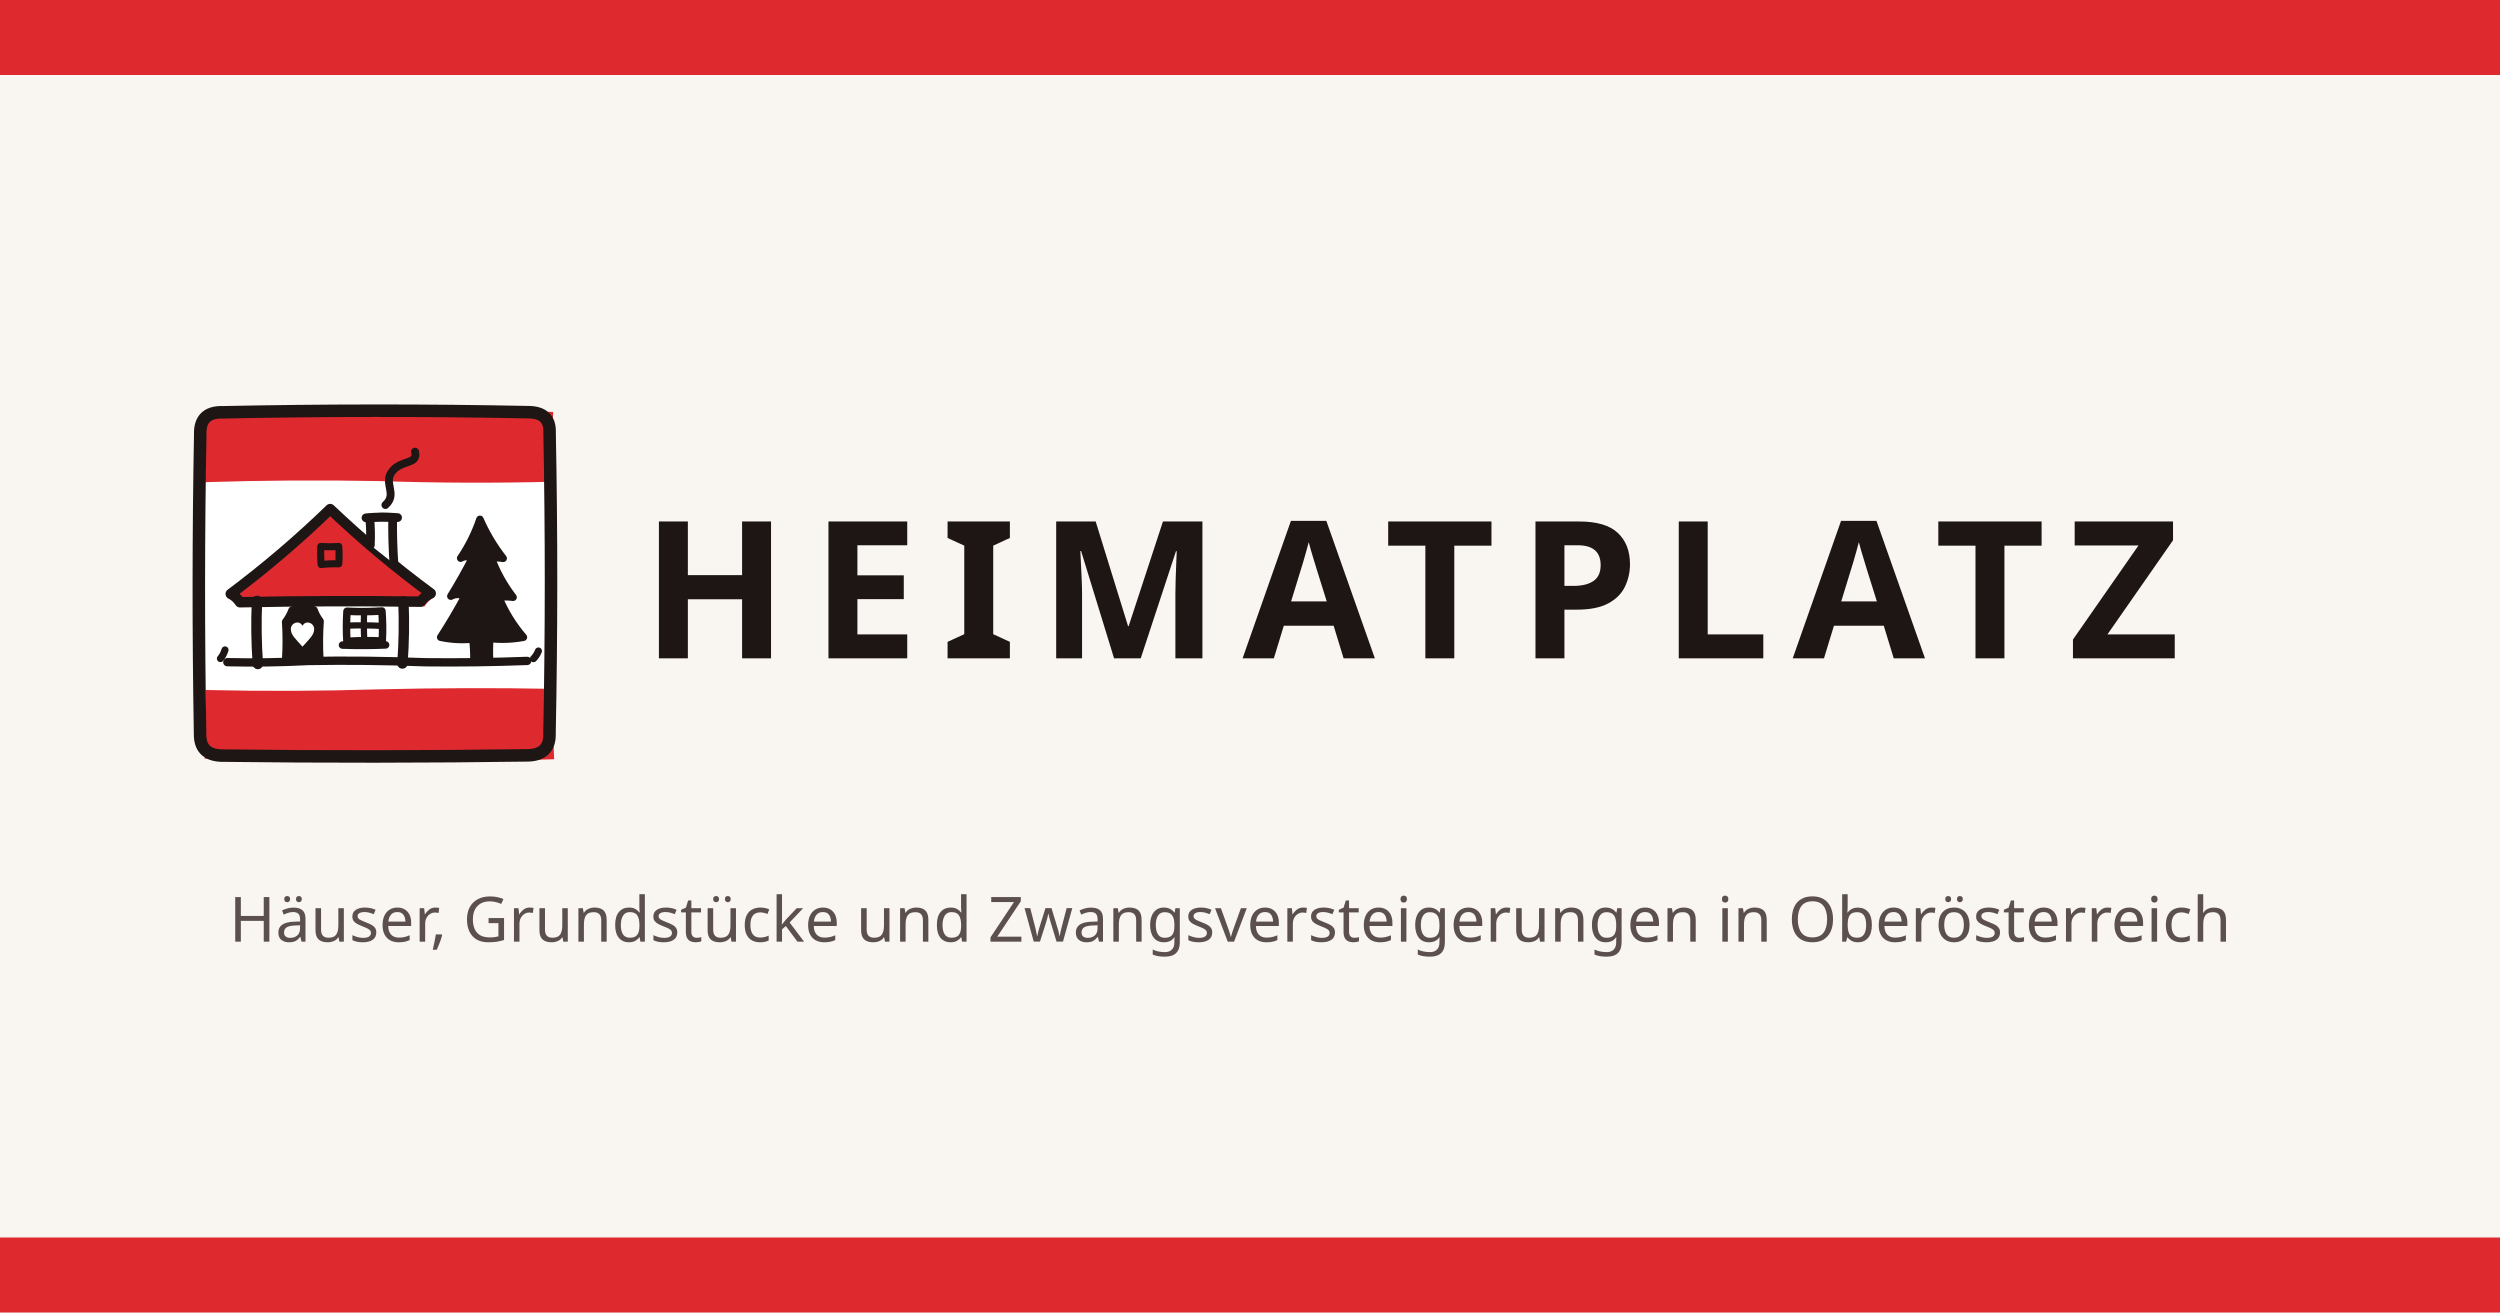
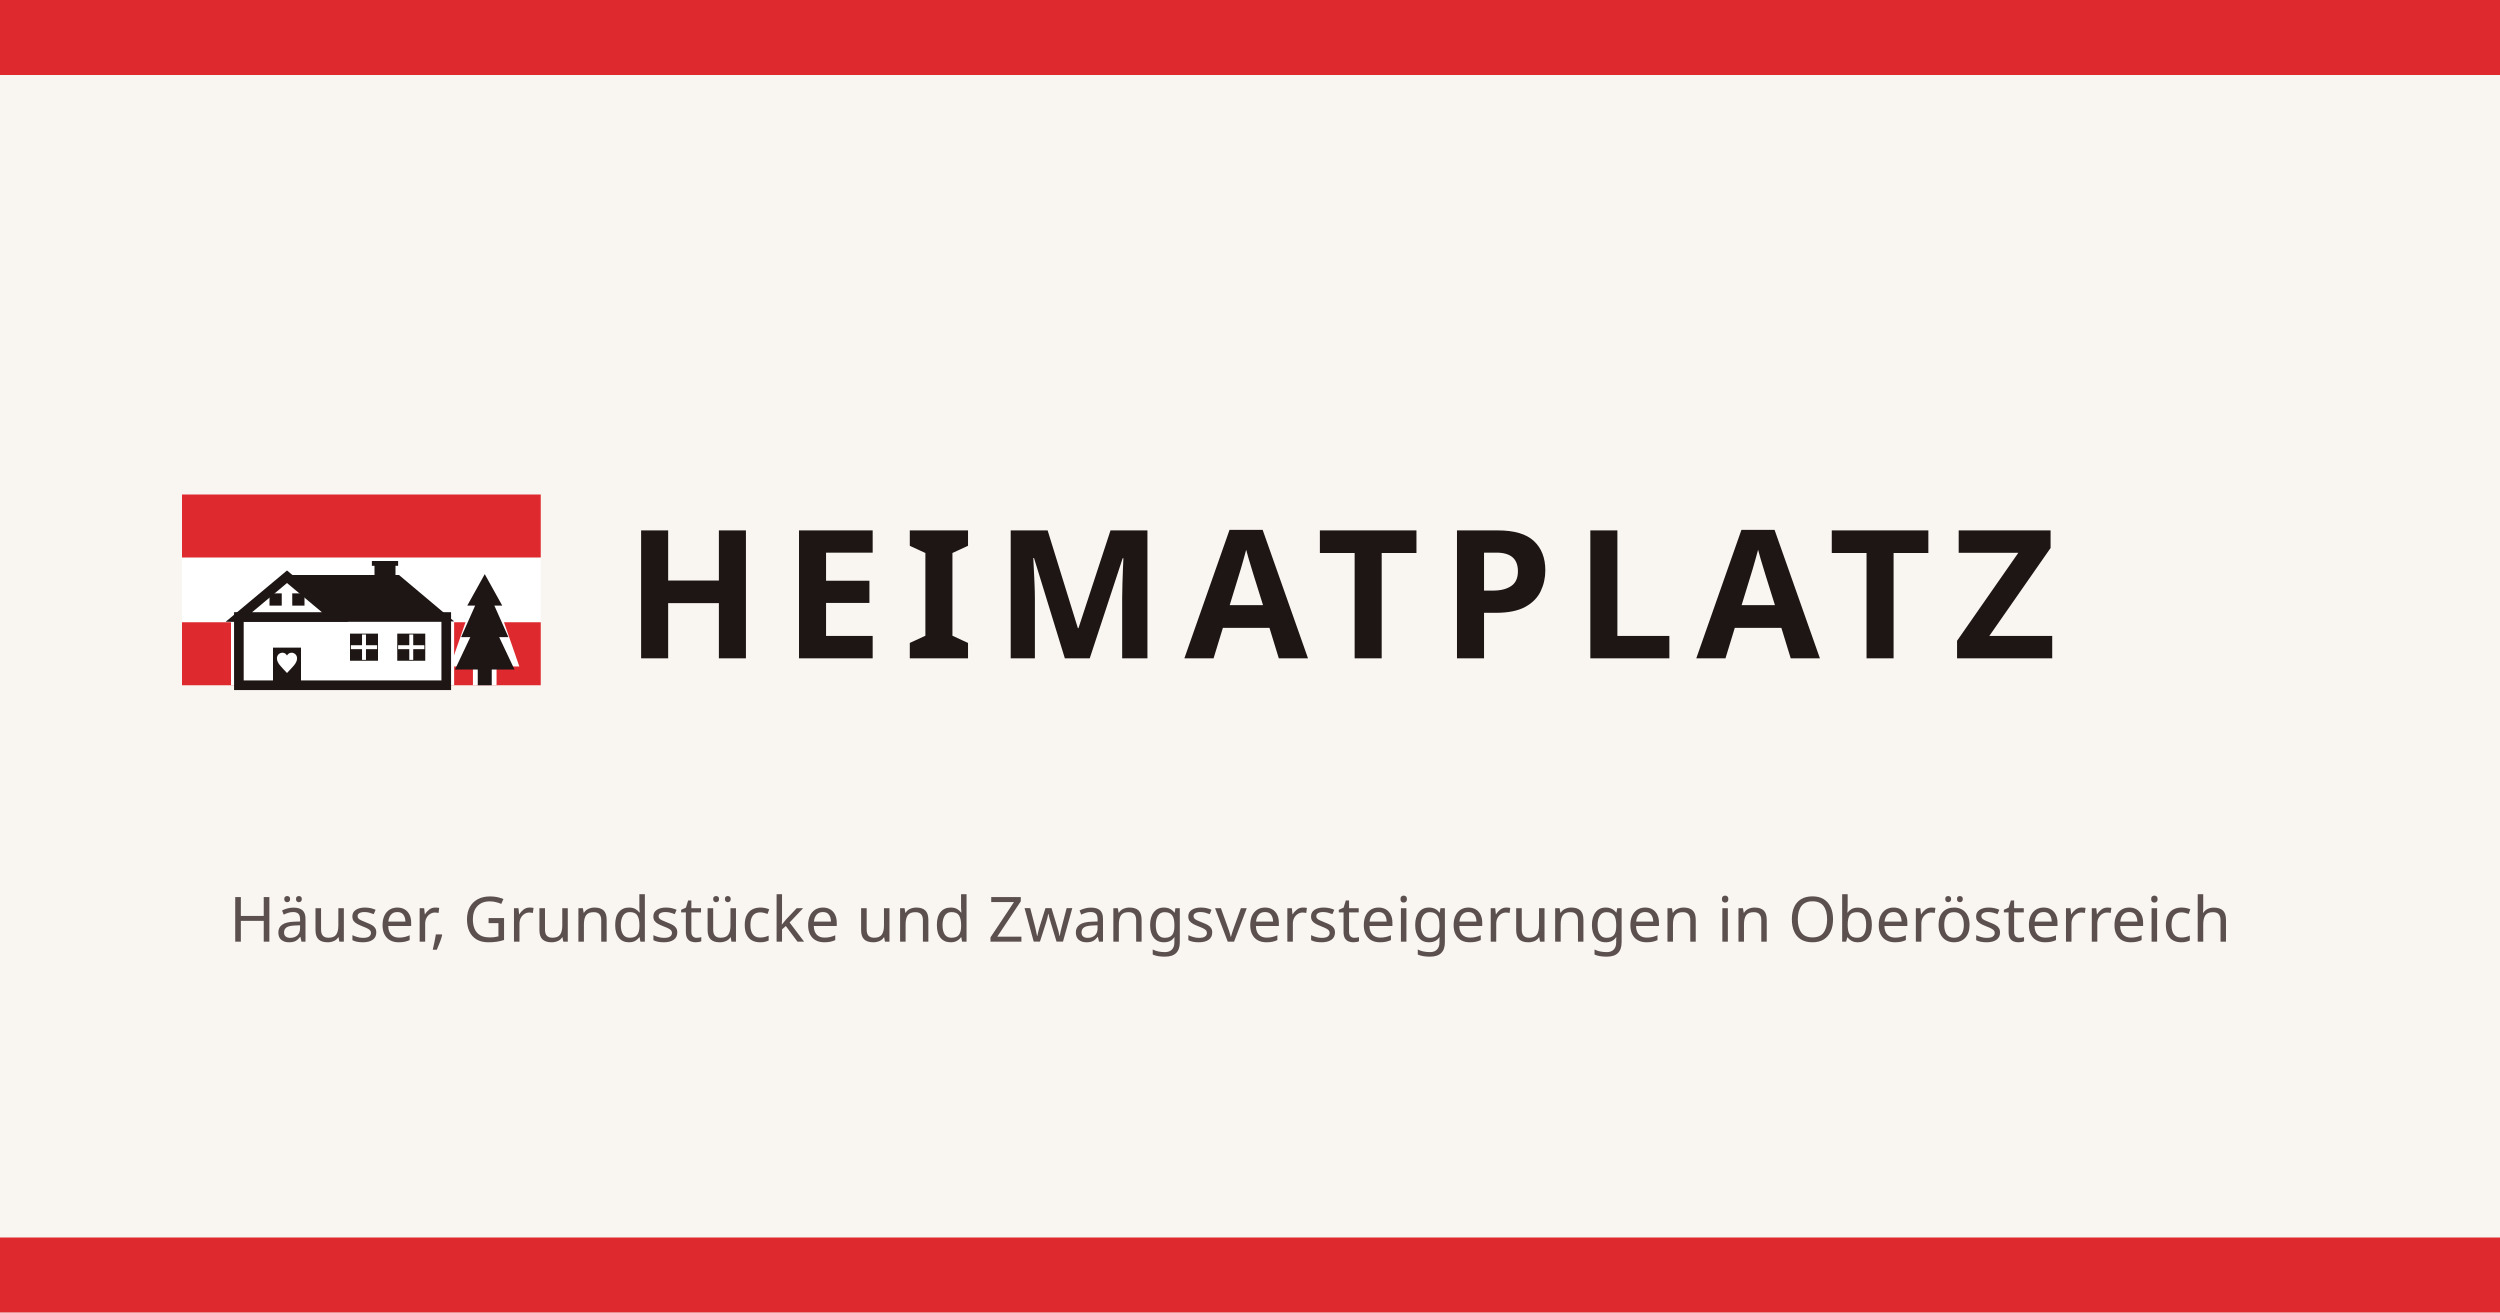
<svg xmlns="http://www.w3.org/2000/svg" width="1200" height="630" viewBox="0 0 1200 630">
  <rect width="1200" height="630" fill="#f9f5f1" />
  <rect width="1200" height="36" fill="#de2a2f" />
  <rect y="594" width="1200" height="36" fill="#de2a2f" />
-   <g transform="translate(84,184) scale(4)">
-     <path fill="#ffffff" d="M5.48 3.33 Q24 3.1 42.51 3.43 Q45.05 3.45 45 5.98 Q45.3 24 44.99 41.94 Q45.05 44.55 42.41 44.64 Q24 44.9 5.54 44.54 Q2.95 44.55 3.04 42 Q2.7 24 2.95 5.97 Q2.95 3.45 5.55 3.41Z" />
-     <g fill="#de2a2f" transform="translate(0.5 0.35)">
-       <path d="M3.18 3.09 Q13.55 3.41 23.92 3.17 Q34.4 2.91 44.88 3.08 Q44.72 7.27 44.8 11.46 Q34.38 11.72 23.97 11.38 Q13.53 11.18 3.09 11.51 Q3.26 7.3 3.18 3.09Z" />
-       <path d="M3.15 36.45 Q13.56 36.69 23.96 36.37 Q34.39 36.12 44.81 36.31 Q44.79 40.54 45 44.76 Q34.46 45.09 23.93 44.83 Q13.5 44.5 3.06 44.69 Q3.22 40.57 3.15 36.45Z" />
-       <path d="M18.65 15.12 Q24.92 19.86 30.61 25.29 Q29.89 25.71 29.44 26.42 Q18.57 26.21 7.69 26.31 Q7.31 25.66 6.64 25.31 Q12.36 19.87 18.65 15.12Z" />
+   <g transform="translate(84,234) scale(4.2) translate(-3.2,-9.2)">
+     <g fill="#ffffff">
+       <path d="M4 17.05 L45 17.05 L45 24.75 L4 24.75Z" />
    </g>
-     <g stroke="#1e1615" stroke-linecap="round" stroke-linejoin="round" fill="none">
-       <path stroke-width="1.5" d="M5.55 3.48 Q24 3.1 42.34 3.46 Q45.05 3.45 44.95 5.91 Q45.3 24 44.94 41.95 Q45.05 44.55 42.41 44.64 Q24 44.9 5.5 44.67 Q2.95 44.55 3.01 42.03 Q2.7 24 3.03 6.11 Q2.95 3.45 5.63 3.47Z" />
-       <path stroke-width="1.25" fill="#ffffff" fill-opacity="0" d="M6.69 25.27 Q12.98 20.56 18.62 15.09 Q24.34 20.53 30.69 25.21 Q29.95 25.55 29.46 26.2 Q18.63 26.05 7.8 26.27 Q7.38 25.62 6.69 25.27Z" />
-       <path stroke-width="1.25" d="M9.84 26.11 Q9.67 29.9 9.94 33.68 M27.41 26.15 Q27.57 29.89 27.29 33.62" />
-       <path stroke-width="1.05" fill="#ffffff" d="M23.44 19.41 Q23.52 17.78 23.37 16.16 Q24.74 15.99 26.12 16.12 Q26.08 18.89 26.27 21.65" />
-       <path stroke-width="1.05" d="M22.92 16.14 Q24.81 15.95 26.71 16.11" />
-       <path stroke-width="0.95" d="M25.25 14.6 C26.8 13.2 24.8 11.9 26.2 10.4 C27.3 9.2 29.2 9.7 28.8 8.2" />
-       <path stroke-width="0.9" fill="#1e1615" d="M13.28 33.16 Q13.43 30.89 13.28 28.62 Q13.77 27.98 14.05 27.22 Q14.74 27.02 15.35 26.64 Q15.98 27.01 16.68 27.2 Q16.94 27.93 17.41 28.55 Q17.25 30.85 17.38 33.15 Q15.33 33.16 13.28 33.16Z" />
-       <path stroke="none" fill="#ffffff" d="M15.3 31.6 C14.5 30.7 13.9 30.2 13.9 29.5 C13.9 29.0 14.3 28.7 14.7 28.7 C15.0 28.7 15.2 28.9 15.3 29.1 C15.4 28.9 15.6 28.7 15.9 28.7 C16.3 28.7 16.7 29.0 16.7 29.5 C16.7 30.2 16.1 30.7 15.3 31.6Z" />
-       <path stroke-width="0.9" d="M20.64 27.35 Q22.74 27.46 24.83 27.32 Q24.97 29.12 24.87 30.92 Q22.75 30.82 20.63 30.96 Q20.52 29.16 20.64 27.35Z" />
-       <path stroke-width="0.75" d="M22.7 27.42 Q22.62 29.1 22.71 30.78 M20.79 29.07 Q22.72 29 24.66 29.1" />
-       <path stroke-width="0.9" d="M20.1 31.41 Q22.69 31.5 25.27 31.39" />
-       <path stroke-width="0.85" d="M17.5 19.57 Q18.57 19.65 19.65 19.57 Q19.73 20.61 19.65 21.66 Q18.59 21.62 17.54 21.75 Q17.44 20.66 17.5 19.57Z" />
-       <path stroke-width="0.9" fill="#1e1615" d="M36.59 16.32 Q37.69 18.84 39.38 21 Q38.67 20.88 37.96 20.97 Q38.91 23.51 40.57 25.67 Q39.71 25.55 38.85 25.67 Q39.95 28.31 41.81 30.47 Q39.8 30.84 37.78 30.62 Q37.68 31.91 37.75 33.21 Q36.81 33.05 35.87 33.1 Q35.88 31.88 35.74 30.68 Q33.79 30.87 31.88 30.47 Q33.43 28.08 34.78 25.57 Q33.95 25.1 33.1 25.54 Q34.47 23.32 35.67 20.99 Q34.98 20.59 34.28 20.98 Q35.75 18.81 36.59 16.32Z" />
-       <path stroke-width="1.0" d="M6.28 33.46 Q11.14 33.57 15.99 33.32 Q23 33.2 30.01 33.47 Q36.14 33.54 42.26 33.31" />
-       <path stroke-width="0.85" d="M5.45 33.03 Q5.83 32.57 6 31.99 M43.02 33.04 Q43.41 32.64 43.61 32.12" />
+     <g fill="#de2a2f">
+       <path d="M4 10 L45 10 L45 17.2 L4 17.2Z" />
+       <path d="M4 24.6 L45 24.6 L45 31.8 L4 31.8Z" />
+     </g>
+     <g fill="#ffffff">
+       <path d="M8.7 24.4 L16 18.2 L29.2 18.2 L36 24.4 L35.1 24.4 L35.1 31.8 L9.6 31.8 L9.6 24.4Z" />
+       <path d="M25 17.3 L29.4 17.3 L29.4 19.6 L25 19.6Z" />
+       <path d="M38.6 18.25 L42.55 29.65 L39.95 29.65 L39.95 31.8 L37.25 31.8 L37.25 29.65 L34.65 29.65Z" />
+     </g>
+     <g fill="#1e1615">
+       <path d="M16 19.2 L28.8 19.2 L35.1 24.5 L21.9 24.5Z" />
+       <path d="M16 19.2 L17.15 19.2 L10.75 24.5 L9.6 24.5Z" />
+       <path d="M25.7 17.6 L28.7 17.6 L28.7 18.15 L25.7 18.15Z M26 18.15 L28.4 18.15 L28.4 19.4 L26 19.4Z" />
+     </g>
+     <g fill="#ffffff" stroke="#1e1615" stroke-width="1.1" stroke-linejoin="miter">
+       <path d="M10.5 24 L34.2 24 L34.2 31.8 L10.5 31.8Z" />
+       <path d="M10.5 24 L16 19.4 L21.5 24Z" />
+     </g>
+     <g fill="#1e1615">
+       <path d="M14.4 27.5 L17.6 27.5 L17.6 31.8 L14.4 31.8Z" />
+       <path d="M14 21.3 L15.4 21.3 L15.4 22.7 L14 22.7Z M16.6 21.3 L18 21.3 L18 22.7 L16.6 22.7Z" />
+       <path d="M38.6 19.1 L40.6 22.7 L39.7 22.7 L41.3 26.3 L40.25 26.3 L42 30 L39.4 30 L39.4 31.8 L37.8 31.8 L37.8 30 L35.2 30 L36.95 26.3 L35.9 26.3 L37.5 22.7 L36.6 22.7Z" />
+     </g>
+     <path fill="#ffffff" d="M16 30.4 C15.34 29.68 14.85 29.28 14.85 28.72 C14.85 28.32 15.17 28.08 15.49 28.08 C15.73 28.08 15.91 28.24 16 28.4 C16.09 28.24 16.27 28.08 16.51 28.08 C16.83 28.08 17.15 28.32 17.15 28.72 C17.15 29.28 16.66 29.68 16 30.4Z" />
+     <g fill="#1e1615">
+       <path d="M23.2 25.9 L26.4 25.9 L26.4 29 L23.2 29Z M28.6 25.9 L31.8 25.9 L31.8 29 L28.6 29Z" />
+     </g>
+     <g stroke="#ffffff" stroke-width="0.45" fill="none">
+       <path d="M24.8 26 V28.9 M23.3 27.45 H26.3" />
+       <path d="M30.2 26 V28.9 M28.7 27.45 H31.7" />
    </g>
  </g>
-   <text x="308" y="316" fill="#1e1615" font-family="'Schibsted Grotesk', sans-serif" font-size="92" font-weight="800" letter-spacing="11">HEIMATPLATZ</text>
+   <text x="300" y="316" fill="#1e1615" font-family="'Schibsted Grotesk', sans-serif" font-size="86" font-weight="800" letter-spacing="10">HEIMATPLATZ</text>
  <text x="110" y="452" fill="#5b504e" font-family="'Schibsted Grotesk', sans-serif" font-size="30" font-weight="500">Häuser, Grundstücke und Zwangsversteigerungen in Oberösterreich</text>
</svg>
